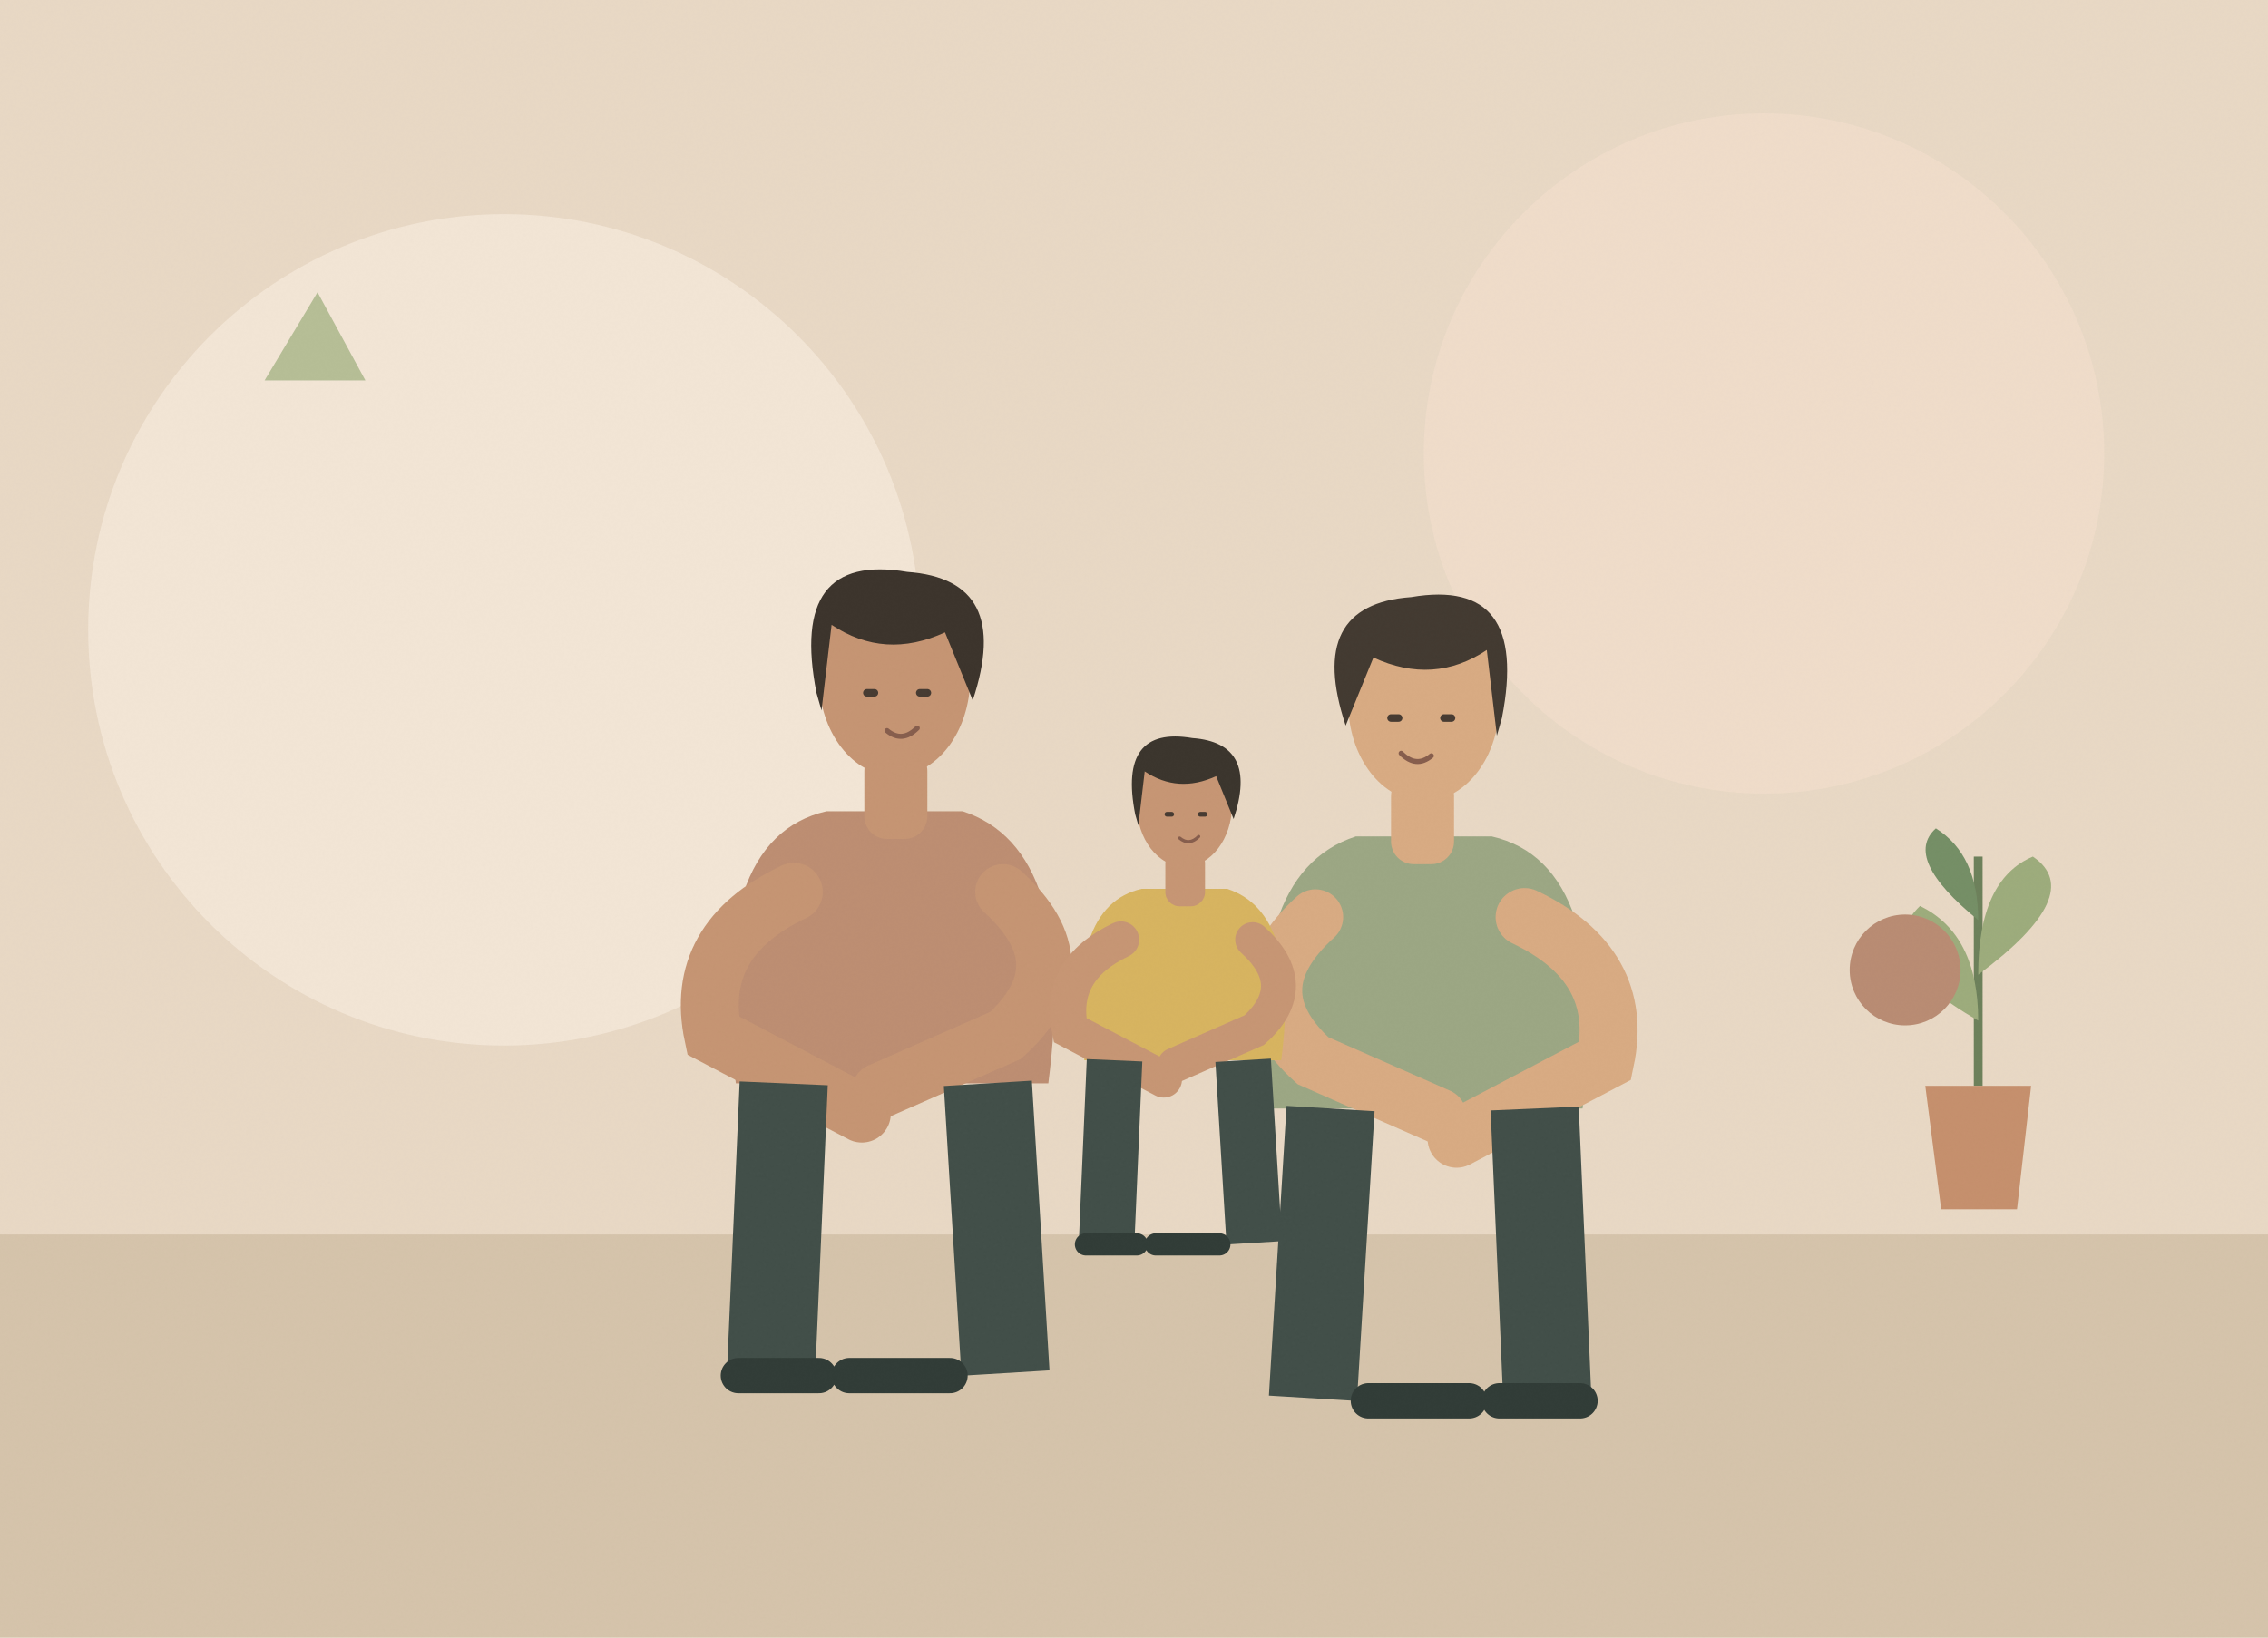
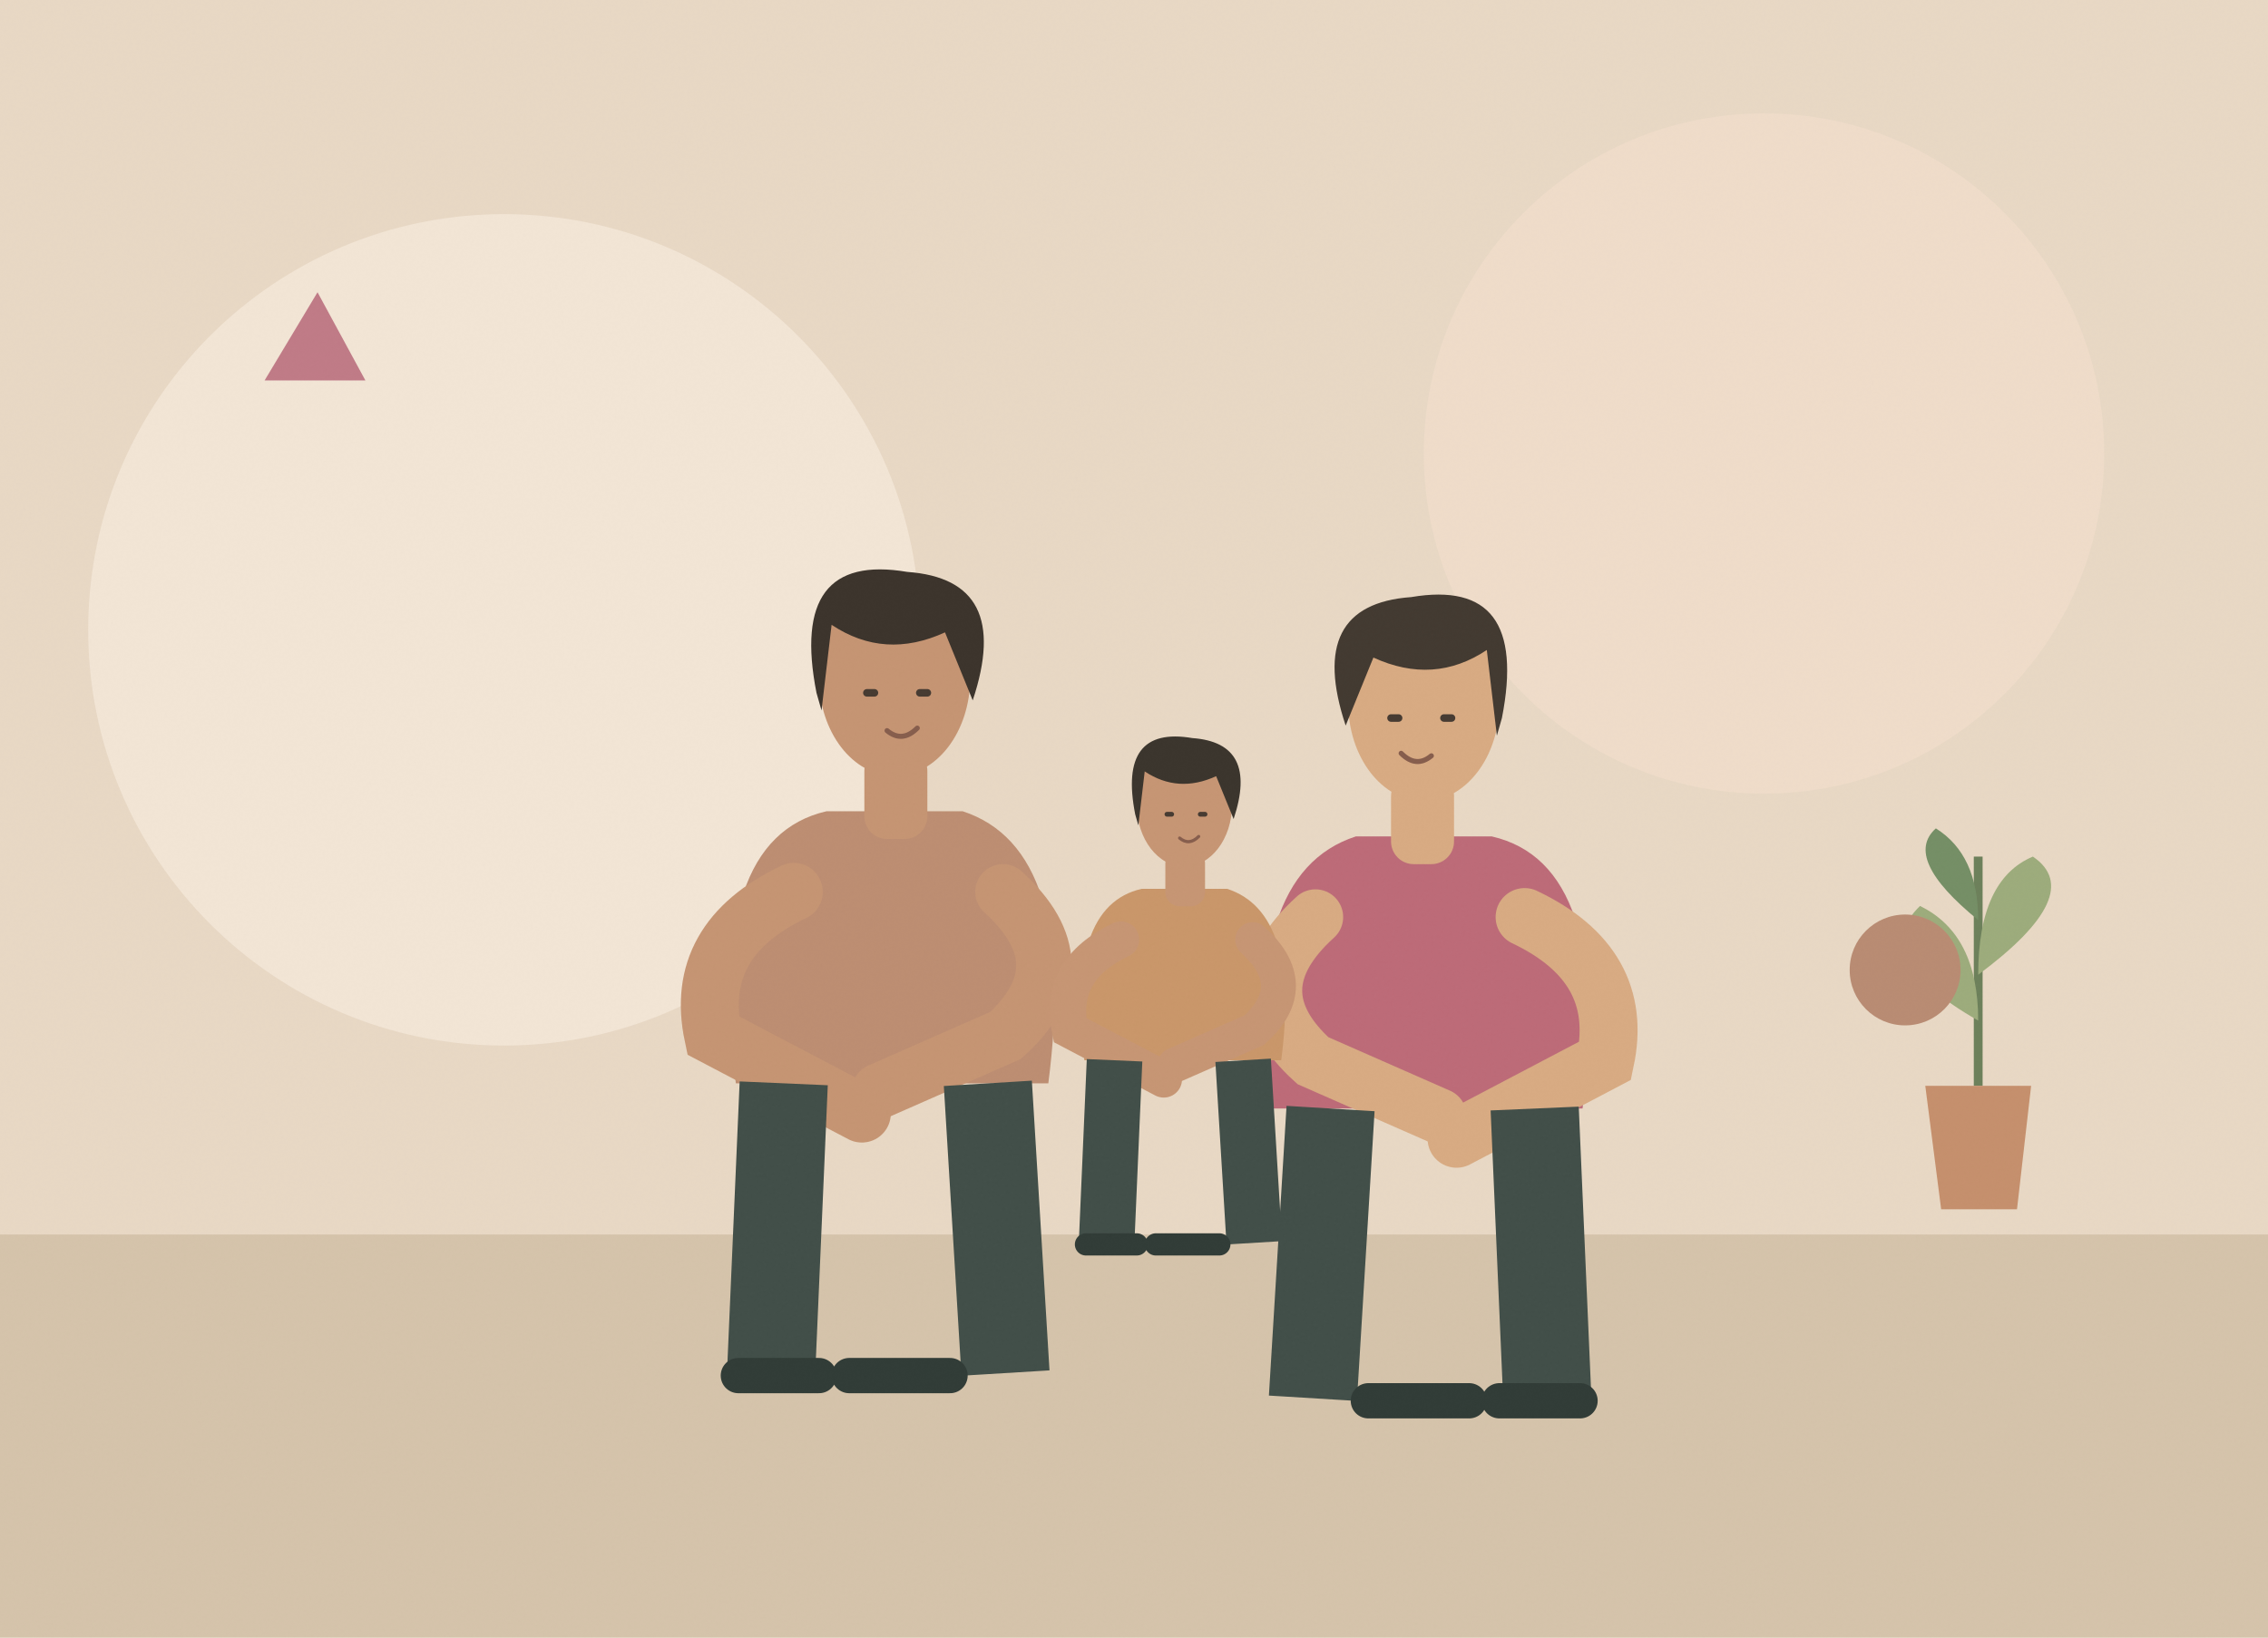
<svg xmlns="http://www.w3.org/2000/svg" width="900" height="650" viewBox="0 0 900 650">
  <rect width="900" height="650" fill="#e8d8c4" />
  <circle cx="200" cy="250" r="165" fill="#f2e5d5" />
  <circle cx="700" cy="180" r="135" fill="#efdcc9" />
  <rect y="490" width="900" height="160" fill="#d5c3aa" />
  <g transform="translate(785 340) scale(0.7)">
    <path d="M0 130V0" stroke="#6c805a" stroke-width="5" />
    <path d="M0 93Q-63 57-33 28Q0 44 0 93M0 67Q62 21 31 0Q0 13 0 67" fill="#9cab7b" />
    <path d="M0 36Q-43 1-24-16Q0-1 0 36" fill="#748e65" />
    <path d="M-30 130h60l-8 70h-43Z" fill="#c58f6c" />
  </g>
  <g transform="translate(355 305) ">
    <path d="M-63 125Q-75 28-27 17L27 17Q73 32 61 125Z" fill="#bc8d71" />
    <path d="M-40 49Q-80 68-72 106L-13 137" fill="none" stroke="#c59472" stroke-width="23" stroke-linecap="round" />
    <path d="M43 49Q75 78 44 106L-6 128" fill="none" stroke="#c59472" stroke-width="22" stroke-linecap="round" />
    <rect x="-12" y="-8" width="25" height="36" rx="9" fill="#c59472" />
    <ellipse cy="-36" rx="30" ry="39" fill="#c59472" />
    <path d="M-31-30Q-42-86 5-78Q47-75 31-27L20-54Q-4-43-25-57L-29-23Z" fill="#3b332b" />
    <path d="M-11-30h3m18 0h3" stroke="#463a31" stroke-width="3" stroke-linecap="round" />
    <path d="M-3-15q6 5 12-1" fill="none" stroke="#865d4c" stroke-width="2" stroke-linecap="round" />
    <path d="M-44 125L-49 240M37 125L44 240" stroke="#414e48" stroke-width="35" />
    <path d="M-62 241h32m12 0h40" stroke="#303b36" stroke-width="14" stroke-linecap="round" />
  </g>
  <g transform="translate(565 315) scale(-1 1)">
-     <path d="M-63 125Q-75 28-27 17L27 17Q73 32 61 125Z" fill="#9ba683" />
+     <path d="M-63 125Q-75 28-27 17L27 17Q73 32 61 125Z" fill="#bc6a77" />
    <path d="M-40 49Q-80 68-72 106L-13 137" fill="none" stroke="#d8aa82" stroke-width="23" stroke-linecap="round" />
    <path d="M43 49Q75 78 44 106L-6 128" fill="none" stroke="#d8aa82" stroke-width="22" stroke-linecap="round" />
    <rect x="-12" y="-8" width="25" height="36" rx="9" fill="#d8aa82" />
    <ellipse cy="-36" rx="30" ry="39" fill="#d8aa82" />
    <path d="M-31-30Q-42-86 5-78Q47-75 31-27L20-54Q-4-43-25-57L-29-23Z" fill="#423930" />
    <path d="M-11-30h3m18 0h3" stroke="#463a31" stroke-width="3" stroke-linecap="round" />
    <path d="M-3-15q6 5 12-1" fill="none" stroke="#865d4c" stroke-width="2" stroke-linecap="round" />
    <path d="M-44 125L-49 240M37 125L44 240" stroke="#414e48" stroke-width="35" />
    <path d="M-62 241h32m12 0h40" stroke="#303b36" stroke-width="14" stroke-linecap="round" />
  </g>
  <g transform="translate(470 235) scale(.63)">
    <g transform="translate(0 170) ">
-       <path d="M-63 125Q-75 28-27 17L27 17Q73 32 61 125Z" fill="#d7b35f" />
+       <path d="M-63 125Q-75 28-27 17L27 17Q73 32 61 125Z" fill="#c99669" />
      <path d="M-40 49Q-80 68-72 106L-13 137" fill="none" stroke="#c69573" stroke-width="23" stroke-linecap="round" />
      <path d="M43 49Q75 78 44 106L-6 128" fill="none" stroke="#c69573" stroke-width="22" stroke-linecap="round" />
      <rect x="-12" y="-8" width="25" height="36" rx="9" fill="#c69573" />
      <ellipse cy="-36" rx="30" ry="39" fill="#c69573" />
      <path d="M-31-30Q-42-86 5-78Q47-75 31-27L20-54Q-4-43-25-57L-29-23Z" fill="#3a342c" />
      <path d="M-11-30h3m18 0h3" stroke="#463a31" stroke-width="3" stroke-linecap="round" />
      <path d="M-3-15q6 5 12-1" fill="none" stroke="#865d4c" stroke-width="2" stroke-linecap="round" />
      <path d="M-44 125L-49 240M37 125L44 240" stroke="#414e48" stroke-width="35" />
      <path d="M-62 241h32m12 0h40" stroke="#303b36" stroke-width="14" stroke-linecap="round" />
    </g>
  </g>
-   <path d="M105 151l21-35 19 35" fill="#b5bd95" />
+   <path d="M105 151l21-35 19 35" fill="#bf7a86" />
  <circle cx="756" cy="385" r="22" fill="#b88b72" />
  <filter id="grain">
    <feTurbulence type="fractalNoise" baseFrequency=".8" numOctaves="3" stitchTiles="stitch" />
    <feColorMatrix type="saturate" values="0" />
    <feComponentTransfer>
      <feFuncA type="linear" slope=".035" />
    </feComponentTransfer>
  </filter>
  <rect width="900" height="650" filter="url(#grain)" opacity=".5" />
</svg>
